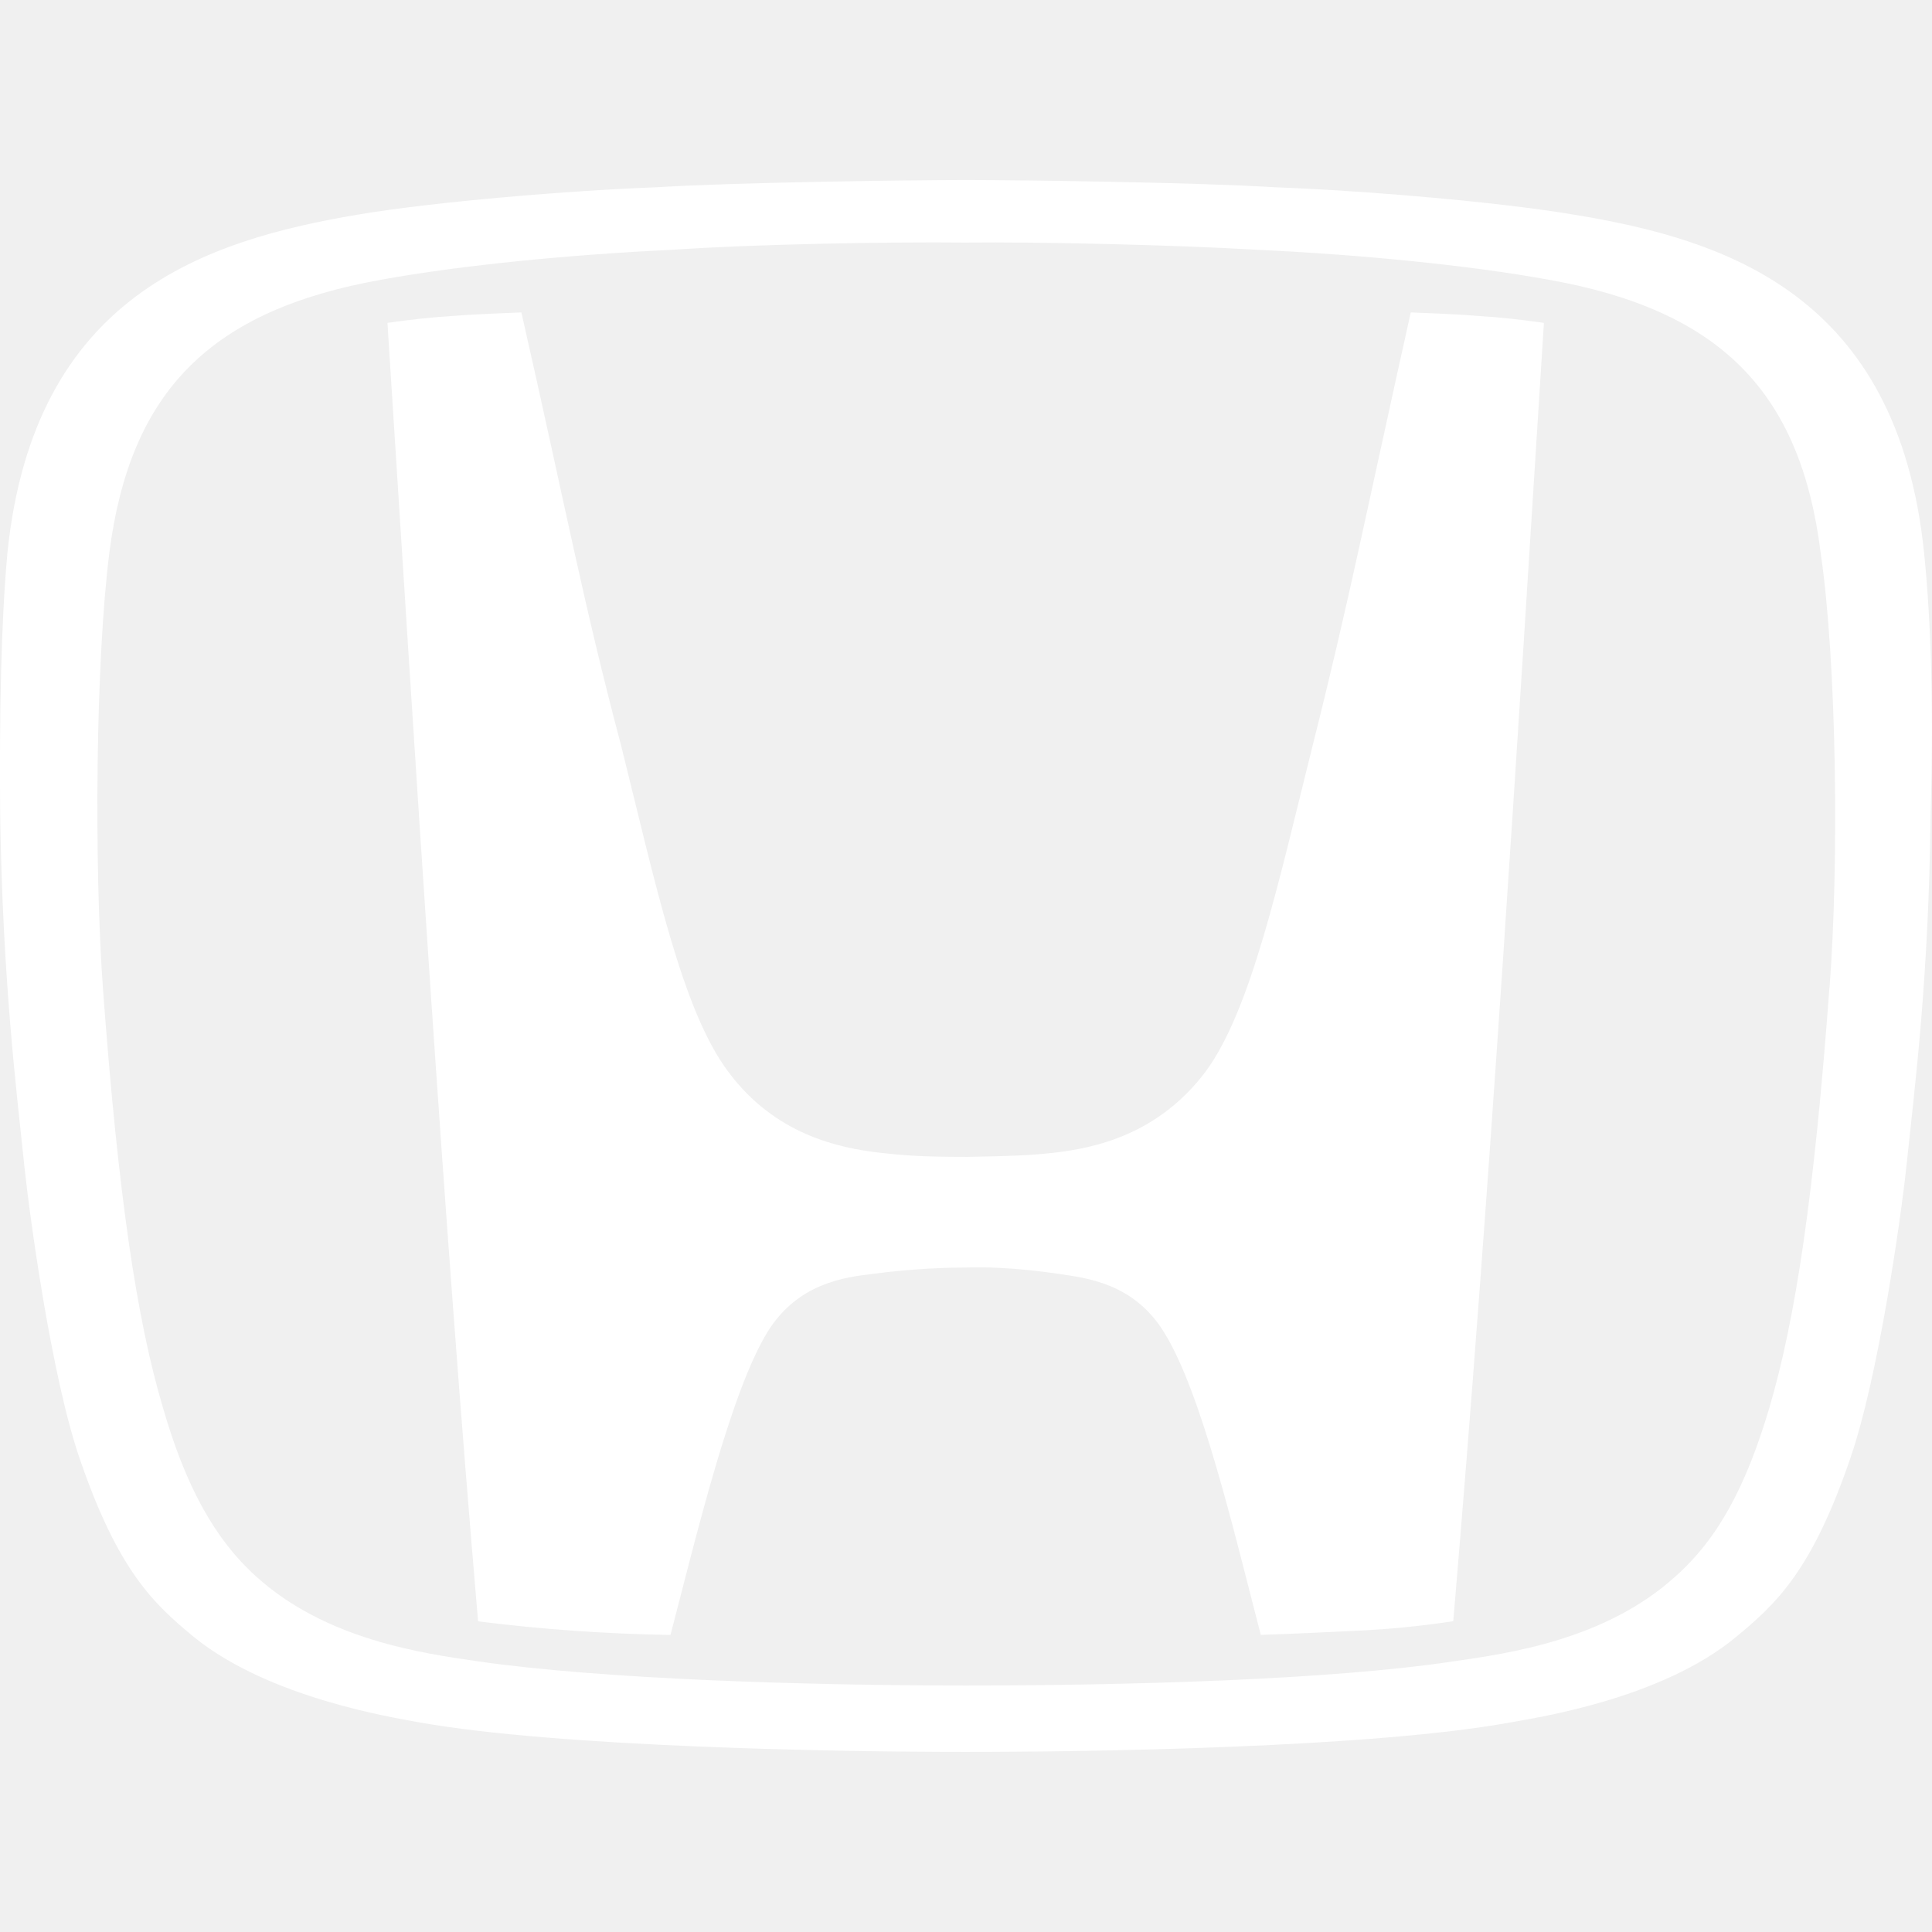
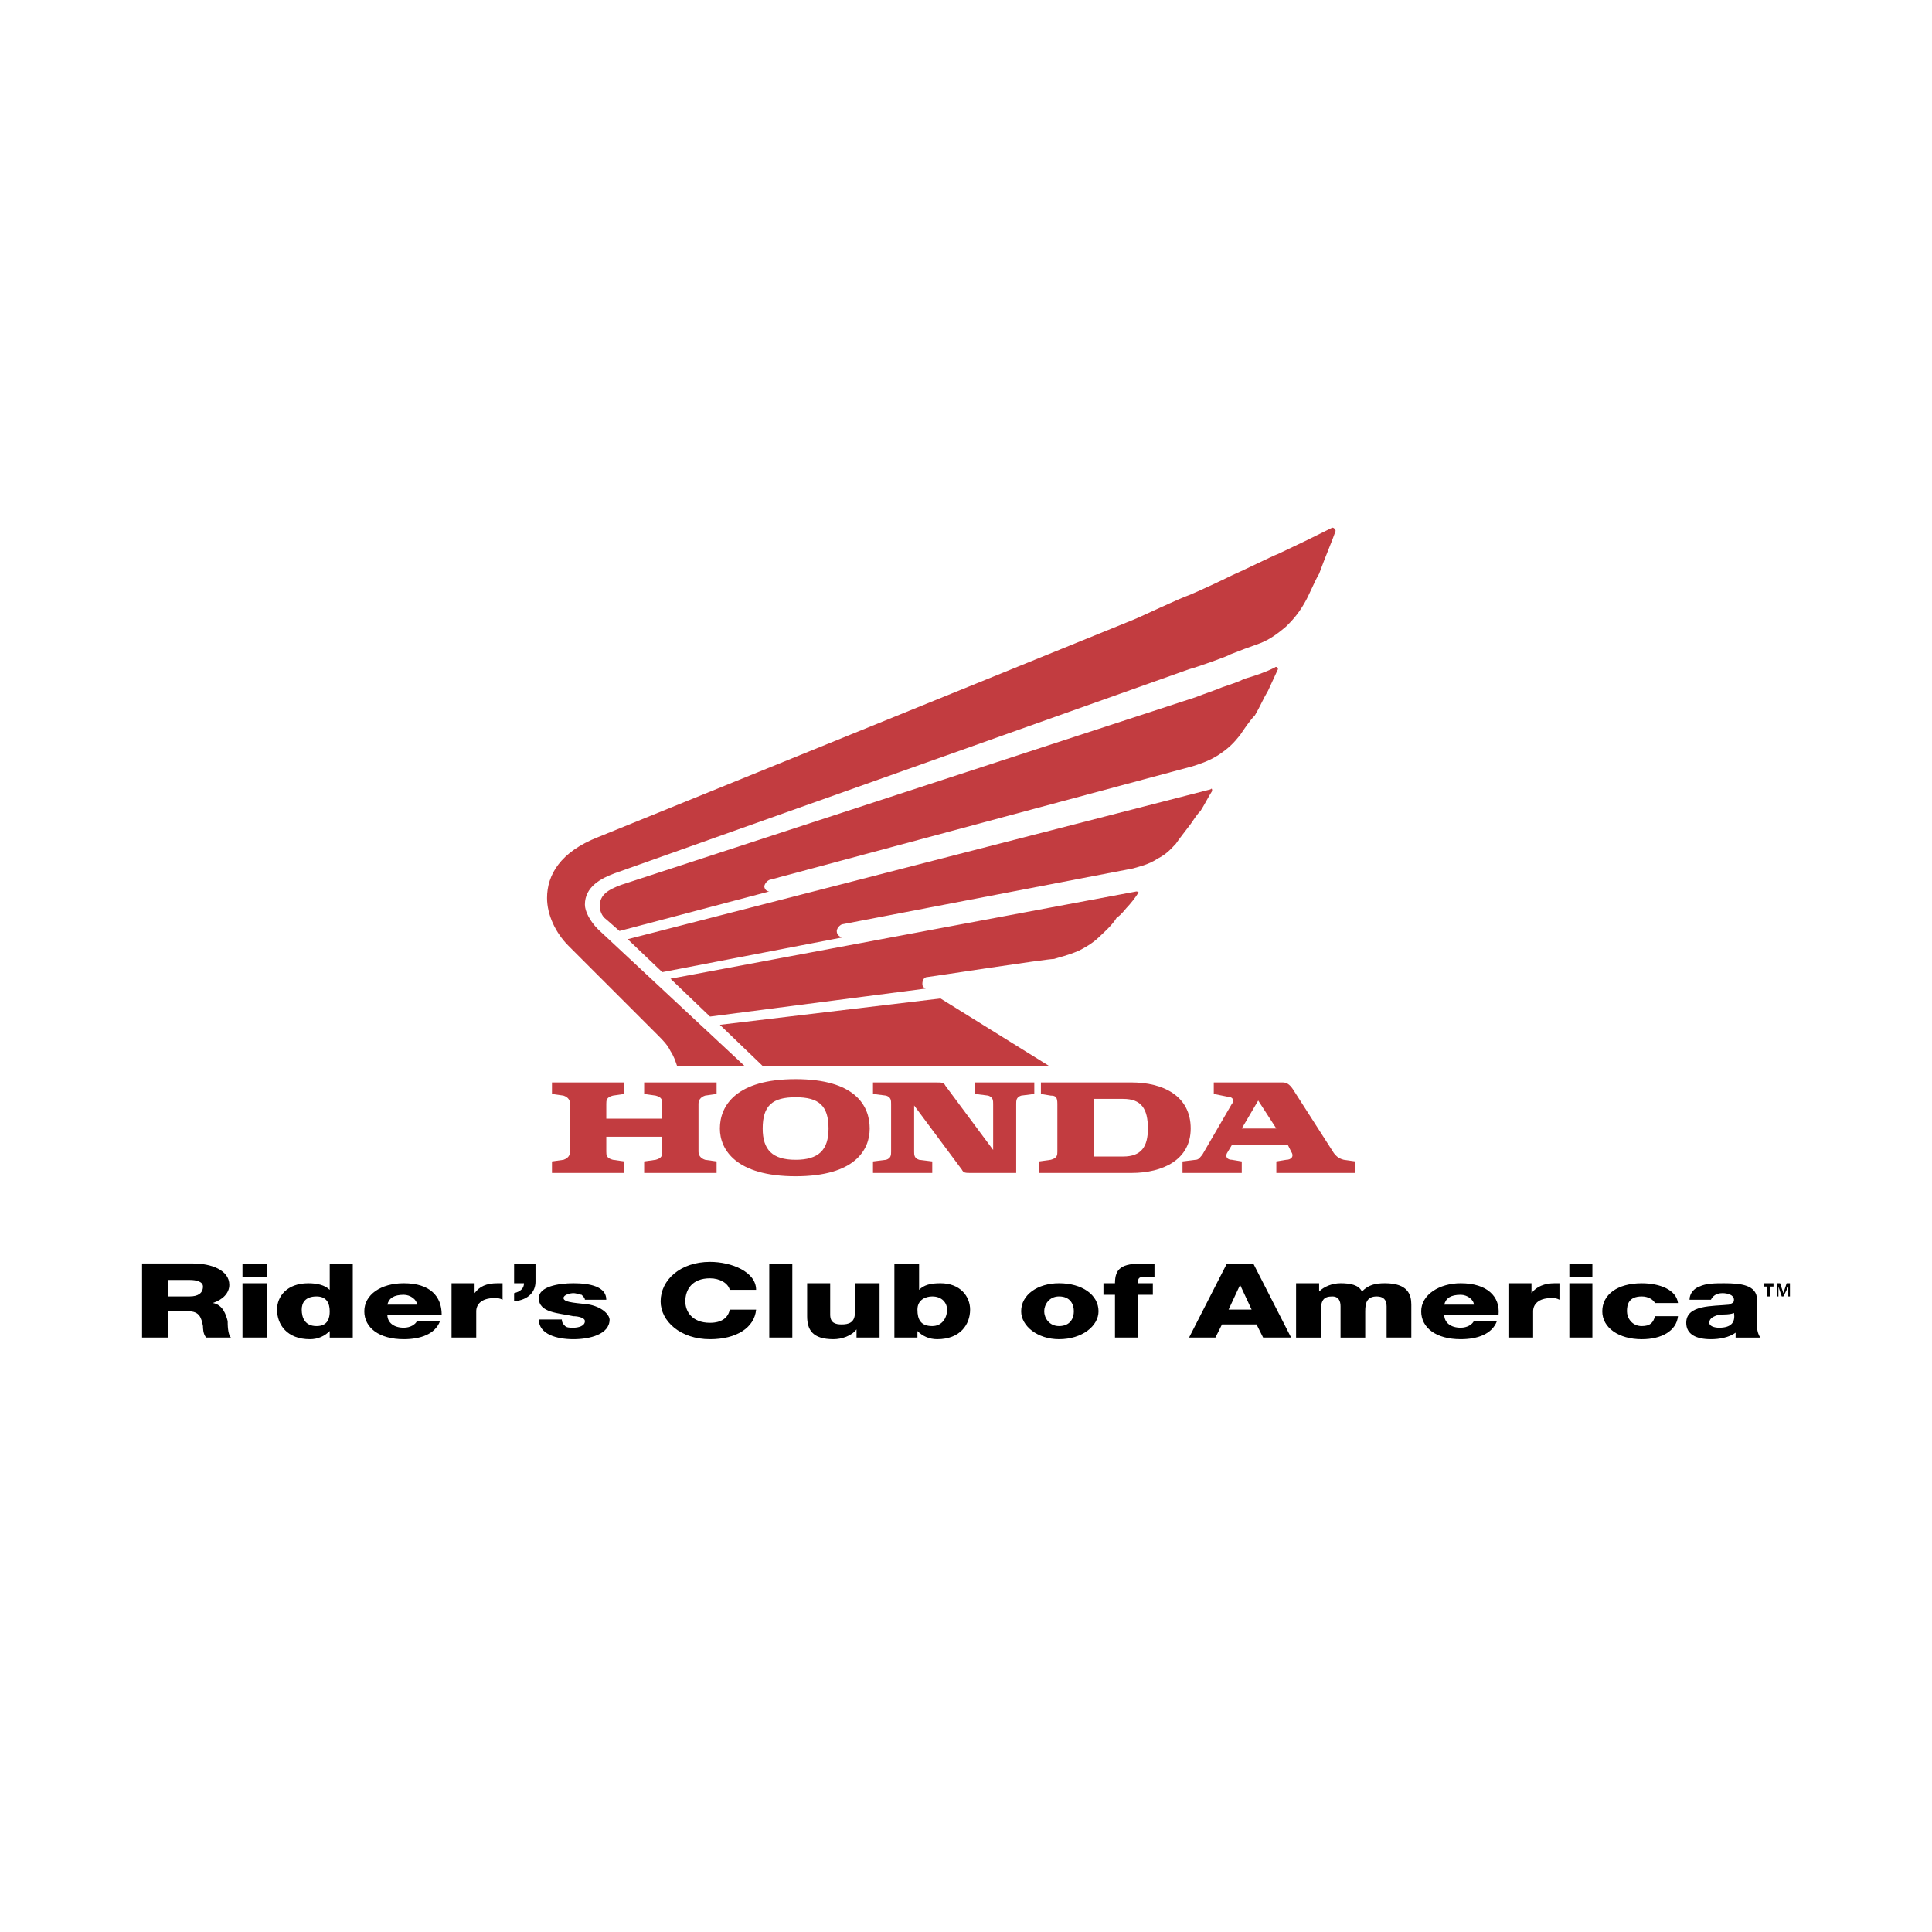
- <svg xmlns="http://www.w3.org/2000/svg" fill="#ffffff" role="img" viewBox="0 0 24 24">
-   <path d="M23.902 6.87c-.33-3.218-2.47-3.895-4.354-4.204-.946-.16-2.63-.3-3.716-.34-.946-.06-3.168-.09-3.835-.09-.657 0-2.89.03-3.835.09-1.076.04-2.77.18-3.716.34C2.563 2.985.42 3.66.092 6.87c-.08.877-.1 2.023-.09 3.248.03 2.031.2 3.406.3 4.363.07.657.338 2.62.687 3.636.478 1.395.916 1.803 1.424 2.222.937.757 2.471.996 2.79 1.056 1.733.31 5.24.368 6.784.368 1.544 0 5.05-.05 6.784-.368.329-.06 1.863-.29 2.79-1.056.508-.419.946-.827 1.424-2.222.35-1.016.628-2.979.698-3.636.1-.957.279-2.332.299-4.363.04-1.225.01-2.371-.08-3.248m-1.176 5.4c-.19 2.57-.418 4.104-.747 5.22-.29.976-.637 1.623-1.165 2.092-.867.787-2.063.956-2.76 1.056-1.514.23-4.055.3-6.057.3-2.002 0-4.543-.08-6.057-.3-.697-.1-1.893-.269-2.76-1.056-.518-.469-.876-1.126-1.155-2.093-.329-1.105-.558-2.65-.747-5.22-.11-1.543-.09-4.054.08-5.4.258-2.011 1.255-3.018 3.387-3.396.996-.18 2.34-.31 3.606-.37 1.016-.07 2.7-.1 3.636-.09.936-.01 2.62.03 3.636.09 1.275.06 2.61.19 3.606.37 2.142.378 3.139 1.395 3.388 3.397.199 1.345.229 3.856.11 5.4m-5.202-8.39c-.548 2.462-.767 3.588-1.216 5.37-.428 1.715-.767 3.298-1.335 4.065-.587.777-1.365.947-1.893 1.006-.279.03-.478.04-1.066.05-.596 0-.796-.02-1.075-.05-.528-.06-1.315-.229-1.892-1.006-.578-.767-.907-2.35-1.335-4.064-.47-1.773-.678-2.91-1.236-5.37 0 0-.548.02-.797.04-.329.02-.588.05-.867.09.343 5.372.692 11.079 1.126 16.13a21.983 21.983 0 002.39.169c.33-1.266.748-3.02 1.207-3.767.378-.608.966-.677 1.295-.717.518-.07.956-.08 1.165-.08.2-.01.637 0 1.165.08.33.05.917.11 1.295.717.47.747.877 2.5 1.206 3.766 0 0 .358-.01 1.165-.05.41-.018.82-.058 1.226-.12.458-5.39.785-10.728 1.126-16.128-.28-.04-.538-.07-.867-.09-.23-.02-.787-.04-.787-.04z" />
+ <svg xmlns="http://www.w3.org/2000/svg" width="2500" height="2500" viewBox="0 0 192.756 192.756">
+   <g fill-rule="evenodd" clip-rule="evenodd">
+     <path fill="#fff" d="M0 0h192.756v192.756H0V0z" />
+     <path d="M64.268 109.143l1.149.166c.657.164.657.492.657.82v1.479H60.49v-1.479c0-.328 0-.656.657-.82l1.15-.166v-1.148H55.07v1.148l1.15.166c.493.164.657.492.657.82v4.764c0 .328-.164.656-.657.82l-1.15.164v1.15h7.227v-1.15l-1.15-.164c-.657-.164-.657-.492-.657-.82v-1.479h5.584v1.479c0 .328 0 .656-.657.82l-1.149.164v1.15h7.227v-1.15l-1.149-.164c-.493-.164-.657-.492-.657-.82v-4.764c0-.328.165-.656.657-.82l1.149-.166v-1.148h-7.227v1.148zM112.885 107.994h-9.033v1.148l.984.166c.494 0 .658.164.658.82v4.764c0 .328 0 .656-.658.82l-1.148.164v1.15h9.197c3.121 0 5.912-1.314 5.912-4.436 0-3.281-2.791-4.596-5.912-4.596zm-.821 7.391h-2.957v-5.748h2.957c1.807 0 2.463.984 2.463 2.955 0 1.808-.656 2.793-2.463 2.793z" fill="#c23c40" />
+     <path d="M134.072 115.713c-.656-.164-.82-.492-.984-.656l-4.107-6.406c-.328-.492-.656-.656-.984-.656h-6.898v1.148l1.643.33c.164 0 .492.328.164.656l-2.957 5.092c-.164.164-.328.492-.656.492l-1.314.164v1.15h5.912v-1.15l-.984-.164c-.494 0-.658-.328-.494-.656l.494-.822h5.584l.328.658c.328.492 0 .82-.492.82l-.986.164v1.15h7.885v-1.15l-1.154-.164zm-10.183-3.121l1.643-2.791 1.807 2.791h-3.45zM97.281 109.143l1.314.166c.492.164.492.492.492.82v4.6l-4.763-6.406c-.164-.328-.328-.328-.985-.328h-6.241v1.148l1.314.166c.493.164.493.492.493.82v4.764c0 .328 0 .656-.493.82l-1.314.164v1.15h5.913v-1.15l-1.314-.164c-.493-.164-.493-.492-.493-.82v-4.6l4.763 6.406c.165.328.329.328.985.328h4.434v-6.898c0-.328 0-.656.494-.82l1.312-.166v-1.148H97.28v1.148h.001zM79.378 107.666c-5.913 0-7.555 2.627-7.555 4.926 0 2.137 1.642 4.764 7.555 4.764s7.392-2.627 7.392-4.764c0-2.299-1.478-4.926-7.392-4.926zm0 8.047c-2.299 0-3.285-.984-3.285-3.121 0-2.299.985-3.119 3.285-3.119 2.3 0 3.285.82 3.285 3.119.001 2.137-.985 3.121-3.285 3.121zM76.094 106.352l-4.27-4.106 22.009-2.629 10.839 6.735H76.094zM113.377 88.941l-46.481 8.705 3.942 3.777 21.516-2.791c-.329-.166-.329-.33-.329-.494 0-.328.165-.656.493-.656.165 0 11.826-1.807 12.648-1.807.492-.164 1.312-.329 2.463-.821.986-.492 1.643-.985 1.971-1.313.328-.329 1.314-1.15 1.807-1.971.492-.329.822-.821.986-.986.328-.328.984-1.149 1.148-1.478.164-.001 0-.165-.164-.165zM120.768 78.758L62.625 93.705l3.449 3.286 17.903-3.45c-.329-.165-.493-.329-.493-.657 0-.165.164-.493.493-.657l29.071-5.584c.492-.165 1.479-.329 2.465-.986.984-.493 1.477-1.15 1.805-1.478.33-.493.986-1.314 1.479-1.971.33-.493.658-.986.986-1.314.328-.492.82-1.478 1.15-1.971.001-.165.001-.329-.165-.165z" fill="#c23c40" />
+     <path d="M113.049 61.841c.822-.329 4.6-2.136 5.584-2.464.822-.329 3.285-1.479 4.271-1.971 1.148-.493 4.105-1.971 4.598-2.135a207.68 207.68 0 0 0 5.42-2.628c.166 0 .33.164.33.329-.33.985-.986 2.463-1.643 4.271-.494.821-.986 2.135-1.479 2.956-.658 1.15-1.314 1.807-1.807 2.299-1.15.986-1.971 1.479-2.957 1.807-.492.164-1.807.657-2.627.985-.164.165-3.449 1.314-4.107 1.478l-57.32 20.366c-1.314.493-2.957 1.314-2.957 3.121 0 .657.493 1.643 1.314 2.463l14.618 13.633h-6.734c-.165-.492-.329-.986-.657-1.479-.164-.328-.329-.656-1.149-1.479-.493-.492-1.15-1.148-1.314-1.314l-7.719-7.718c-1.314-1.314-2.135-3.121-2.135-4.764 0-2.299 1.314-4.599 5.092-6.077l53.378-21.679z" fill="#c23c40" />
+     <path d="M119.291 69.56c.82-.328 2.299-.821 2.627-.985.492-.165 1.971-.657 2.135-.821 1.15-.329 2.137-.657 3.121-1.15.164-.164.328 0 .328.164-.164.329-.82 1.807-.984 2.136-.494.821-.822 1.642-1.314 2.463-.492.493-1.15 1.478-1.479 1.971-.656.821-1.148 1.313-2.135 1.971s-2.135.985-2.629 1.149L76.75 87.792c-.328.164-.492.493-.492.657s.164.493.492.493l-14.946 3.942-1.313-1.15c-.493-.329-.657-.985-.657-1.314 0-1.149.821-1.643 2.135-2.135l57.322-18.725z" fill="#c23c40" />
+     <path d="M16.801 127.703h2.135c.657 0 1.314.164 1.314.658 0 .656-.493.984-1.314.984h-2.135v-1.642zm-2.628 5.748h2.628v-2.627h1.971c1.15 0 1.314.656 1.479 1.479 0 .164 0 .82.328 1.148h2.464c-.328-.328-.328-1.312-.328-1.643-.165-.656-.493-1.643-1.479-1.807.985-.328 1.643-.984 1.643-1.807 0-1.479-1.807-2.135-3.613-2.135h-5.092v7.392h-.001zM24.192 128.031h2.463v5.42h-2.463v-5.42zm0-1.97h2.463v1.314h-2.463v-1.314zM31.583 129.346c.985 0 1.313.656 1.313 1.479 0 .656-.164 1.479-1.313 1.479-1.15 0-1.479-.822-1.479-1.643.001-.659.33-1.315 1.479-1.315zm3.614-3.285h-2.3v2.629c-.492-.494-1.313-.658-2.135-.658-2.135 0-3.121 1.314-3.121 2.629 0 1.479.986 2.955 3.285 2.955.821 0 1.479-.328 1.971-.82v.656h2.3v-7.391zM38.646 130.166c.164-.656.657-.984 1.643-.984.657 0 1.313.492 1.313.984h-2.956zm5.42.986c0-1.807-1.149-3.121-3.777-3.121-2.3 0-3.942 1.15-3.942 2.793s1.479 2.791 3.942 2.791c1.642 0 3.12-.492 3.613-1.807h-2.3c-.164.33-.657.658-1.313.658-.986 0-1.643-.492-1.643-1.314h5.42zM45.051 128.031h2.3v.986c.492-.656 1.149-.986 2.299-.986h.493v1.643c-.329-.164-.493-.164-.821-.164-1.314 0-1.807.656-1.807 1.314v2.627h-2.464v-5.42zM51.292 126.061h2.136v1.807c0 .986-.657 1.807-2.136 1.971v-.82c.657-.164.986-.492.986-.986h-.986v-1.972zM56.056 131.645c0 .33.165.494.329.658.165.164.493.164.821.164.493 0 1.149-.164 1.149-.658 0-.328-.657-.492-1.149-.492-1.479-.328-3.449-.328-3.449-1.807 0-1.148 1.971-1.479 3.449-1.479 1.643 0 3.285.33 3.285 1.643h-2.136c0-.164-.164-.328-.328-.492-.164 0-.493-.164-.821-.164-.329 0-.985.164-.985.492 0 .492 1.643.492 2.628.656 1.478.33 1.971 1.15 1.971 1.479 0 1.479-1.971 1.971-3.613 1.971s-3.449-.492-3.449-1.971h2.298zM72.809 128.689c-.165-.658-.985-1.15-1.971-1.15-1.807 0-2.463 1.15-2.463 2.299 0 .986.656 2.137 2.463 2.137 1.15 0 1.807-.494 1.971-1.314h2.628c-.165 1.807-1.971 2.955-4.599 2.955-2.957 0-4.927-1.807-4.927-3.777 0-2.135 1.971-3.941 4.927-3.941 2.135 0 4.599.986 4.599 2.793h-2.628v-.002zM76.75 126.061h2.3v7.39h-2.3v-7.39zM87.755 133.451h-2.299v-.82c-.493.656-1.478.984-2.299.984-2.135 0-2.628-.984-2.628-2.299v-3.285h2.299v3.121c0 .822.493.986 1.15.986s1.314-.164 1.314-1.15v-2.957h2.463v5.42zM93.011 129.346c.985 0 1.478.656 1.478 1.314 0 .82-.493 1.643-1.478 1.643-1.15 0-1.479-.658-1.479-1.643.001-.986.822-1.314 1.479-1.314zm-3.778 4.105h2.299v-.656c.493.492 1.15.82 1.971.82 2.3 0 3.285-1.477 3.285-2.955 0-1.314-.985-2.629-2.956-2.629-.986 0-1.643.164-2.135.658v-2.629h-2.464v7.391zM104.18 130.824c0-.658.492-1.479 1.479-1.479 1.148 0 1.479.82 1.479 1.479 0 .656-.33 1.479-1.479 1.479-.987 0-1.479-.823-1.479-1.479zm-2.299 0c0 1.479 1.643 2.791 3.777 2.791 2.299 0 3.941-1.312 3.941-2.791 0-1.643-1.643-2.793-3.941-2.793-2.135 0-3.777 1.151-3.777 2.793zM111.242 129.182h-1.15v-1.15h1.15c0-1.479.656-1.971 2.793-1.971h1.148v1.314h-.656c-.656 0-.986 0-.986.492v.164h1.479v1.15h-1.479v4.27h-2.299v-4.269zM123.725 128.195l1.15 2.465h-2.299l1.149-2.465zm-5.092 5.256h2.629l.656-1.312h3.449l.656 1.312h2.793l-3.777-7.391h-2.629l-3.777 7.391zM129.309 128.031h2.301v.822c.492-.492 1.312-.822 2.135-.822.984 0 1.807.164 2.135.822.656-.658 1.314-.822 2.299-.822 2.301 0 2.629 1.15 2.629 2.135v3.285h-2.465v-3.119c0-.658-.328-.986-.984-.986-.986 0-1.15.656-1.15 1.479v2.627h-2.463v-3.119c0-.494-.164-.986-.822-.986-.82 0-1.148.328-1.148 1.479v2.627h-2.465v-5.422h-.002zM144.092 130.166c.164-.656.656-.984 1.643-.984.656 0 1.312.492 1.312.984h-2.955zm5.42.986c.164-1.807-1.15-3.121-3.777-3.121-2.137 0-3.943 1.15-3.943 2.793s1.479 2.791 3.943 2.791c1.643 0 3.119-.492 3.613-1.807h-2.301c-.164.33-.656.658-1.312.658-.986 0-1.643-.492-1.643-1.314h5.42zM150.496 128.031h2.301v.986c.492-.656 1.312-.986 2.299-.986h.492v1.643c-.328-.164-.492-.164-.82-.164-1.314 0-1.807.656-1.807 1.314v2.627h-2.465v-5.42zM156.574 128.031h2.299v5.42h-2.299v-5.42zm0-1.97h2.299v1.314h-2.299v-1.314zM165.115 130.002c-.164-.328-.658-.656-1.314-.656-1.314 0-1.479.82-1.479 1.479 0 .656.492 1.479 1.479 1.479.82 0 1.15-.328 1.314-.986h2.299c-.164 1.479-1.643 2.299-3.613 2.299-2.299 0-3.941-1.148-3.941-2.791s1.479-2.793 3.941-2.793c1.807 0 3.449.658 3.613 1.971h-2.299v-.002zM170.535 131.975c0-.494.492-.658.984-.822.494 0 1.15 0 1.479-.164.164.986-.328 1.479-1.479 1.479-.492-.001-.984-.165-.984-.493zm.164-2.301c.164-.328.492-.656 1.15-.656.492 0 1.148.164 1.148.656 0 .328-.164.328-.492.492-1.643.166-4.27 0-4.27 1.809 0 1.148.984 1.641 2.463 1.641.82 0 1.807-.164 2.463-.656v.492h2.465c-.328-.492-.328-.984-.328-1.312v-2.465c0-1.479-1.643-1.643-3.285-1.643-.822 0-1.807 0-2.465.33-.492.164-.984.656-.984 1.312h2.135zM178.582 129.346h-.164v-.984l-.492.984h-.164l-.328-.984v.984h-.164v-1.314h.328l.328.986.328-.986h.328v1.314zm-1.641-.985h-.33v.984h-.328v-.984h-.328v-.33h.986v.33z" />
+   </g>
</svg>
